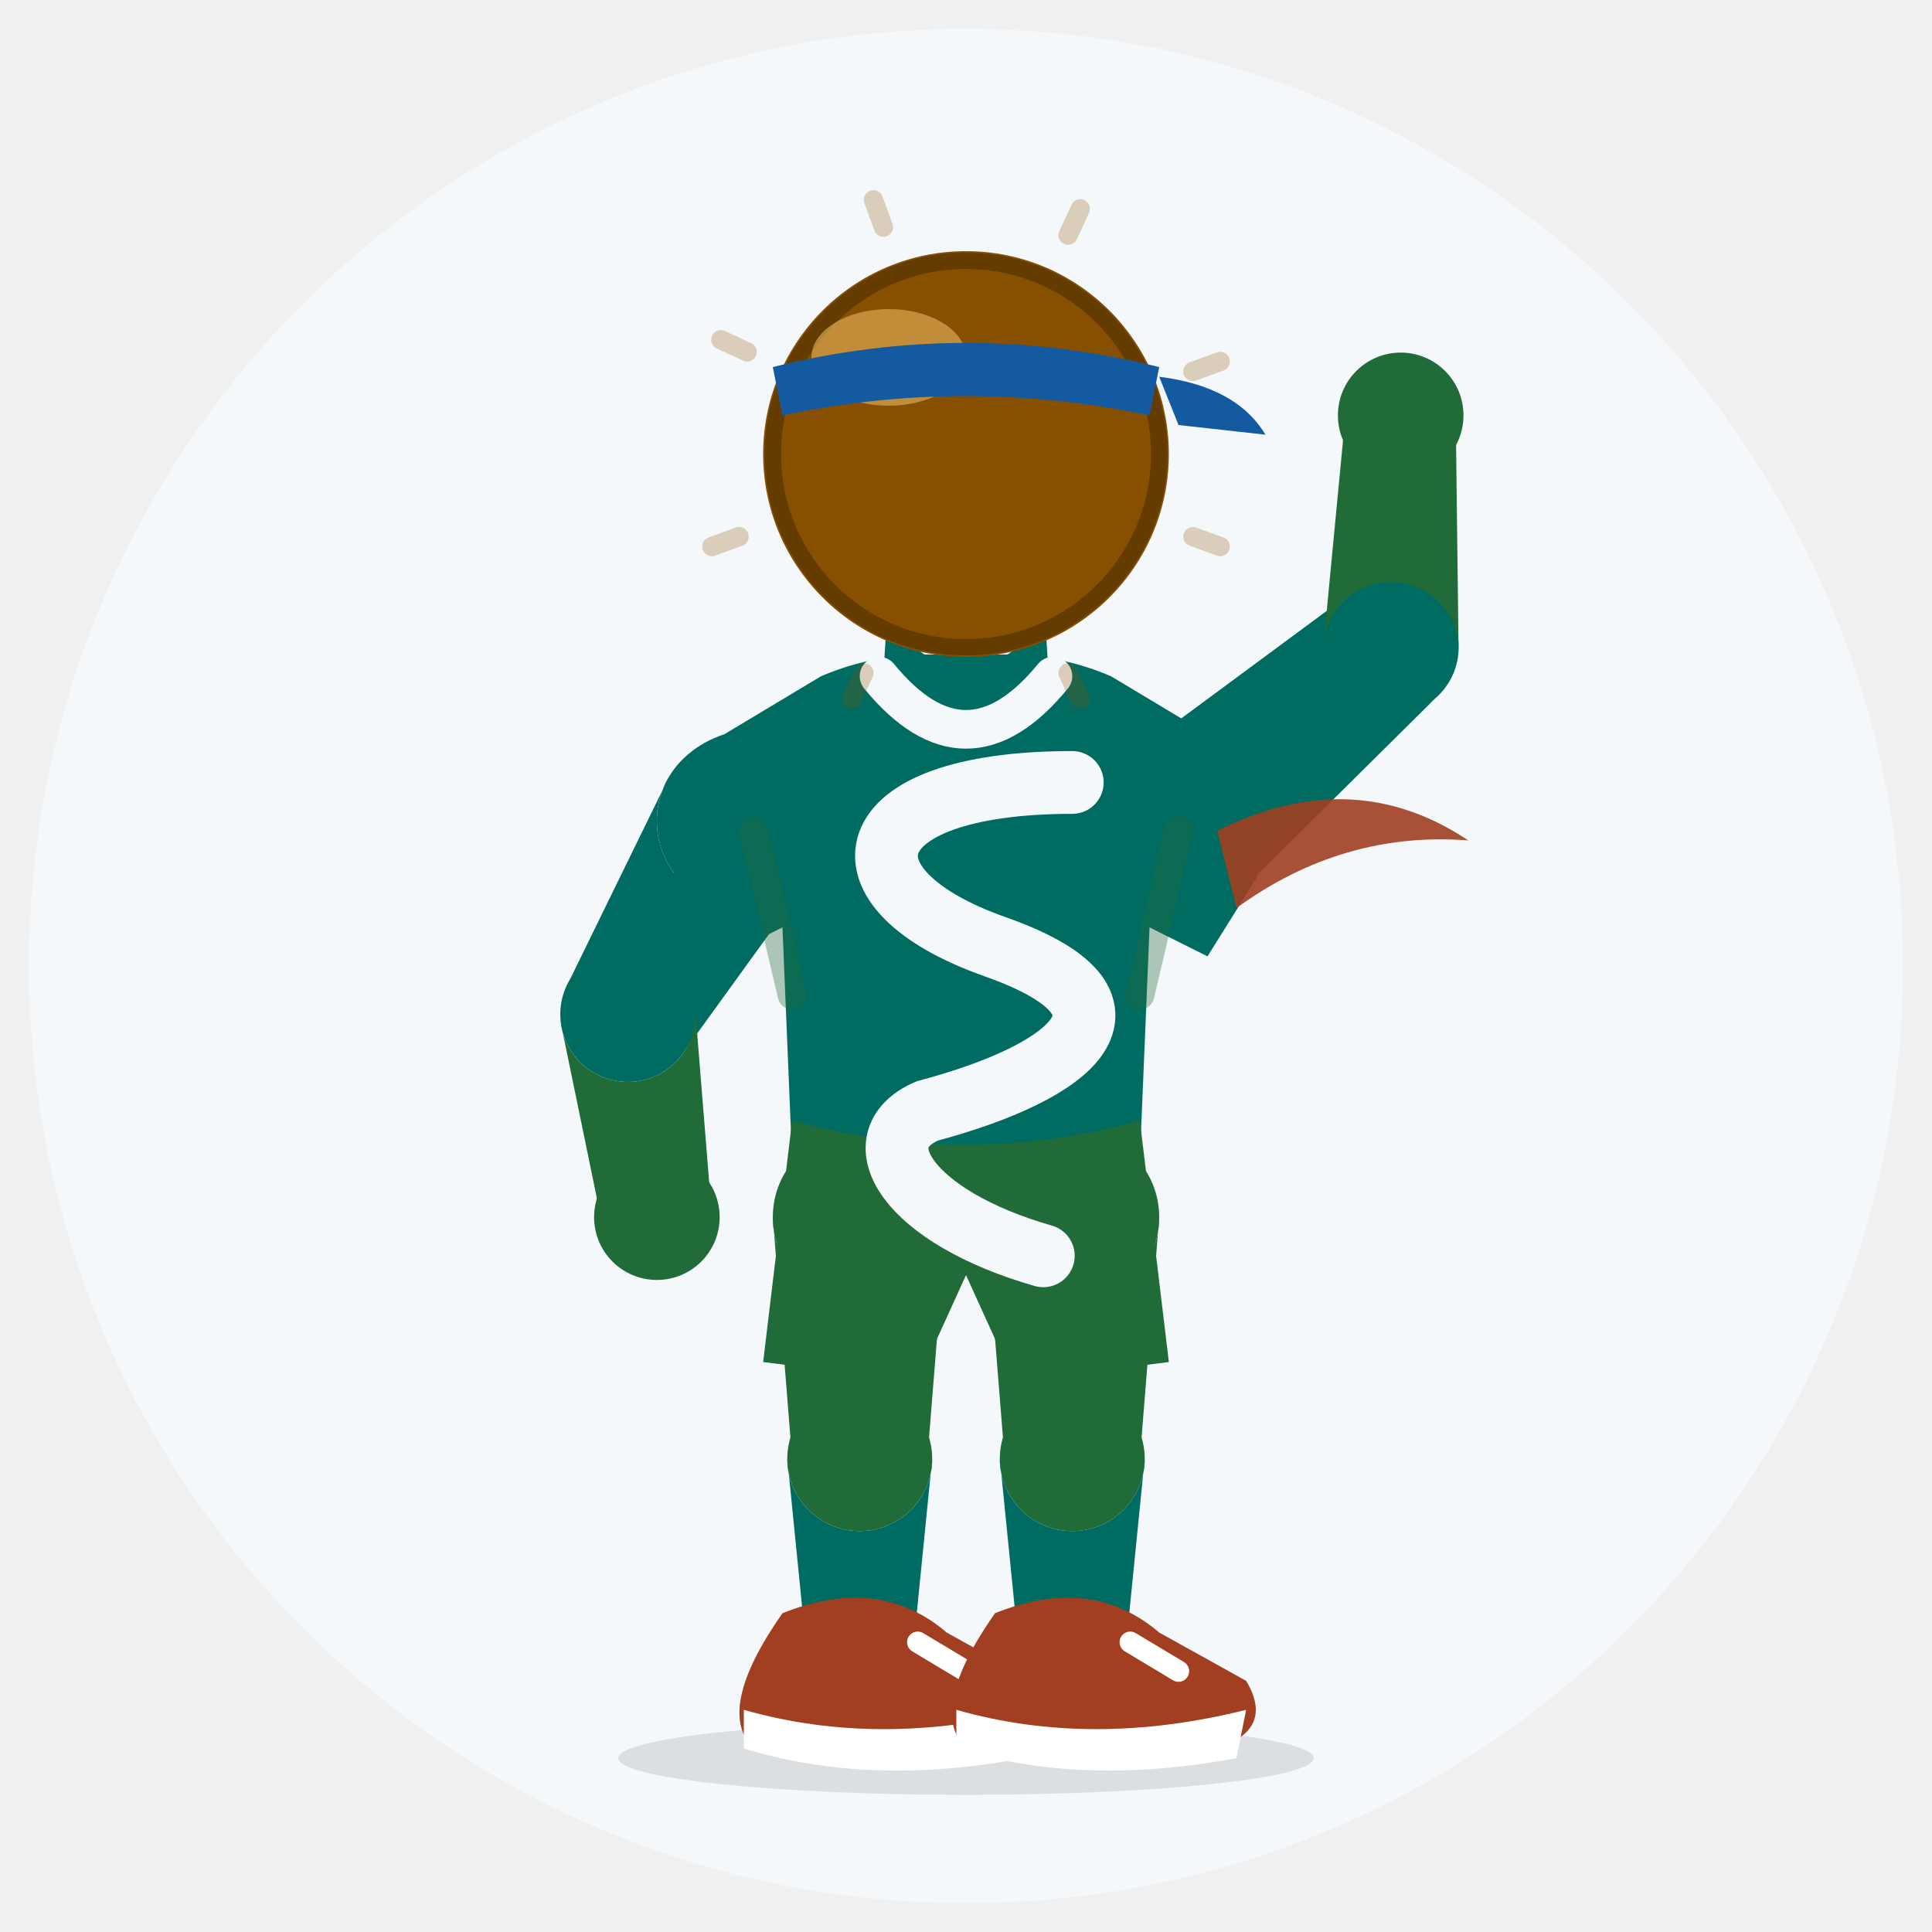
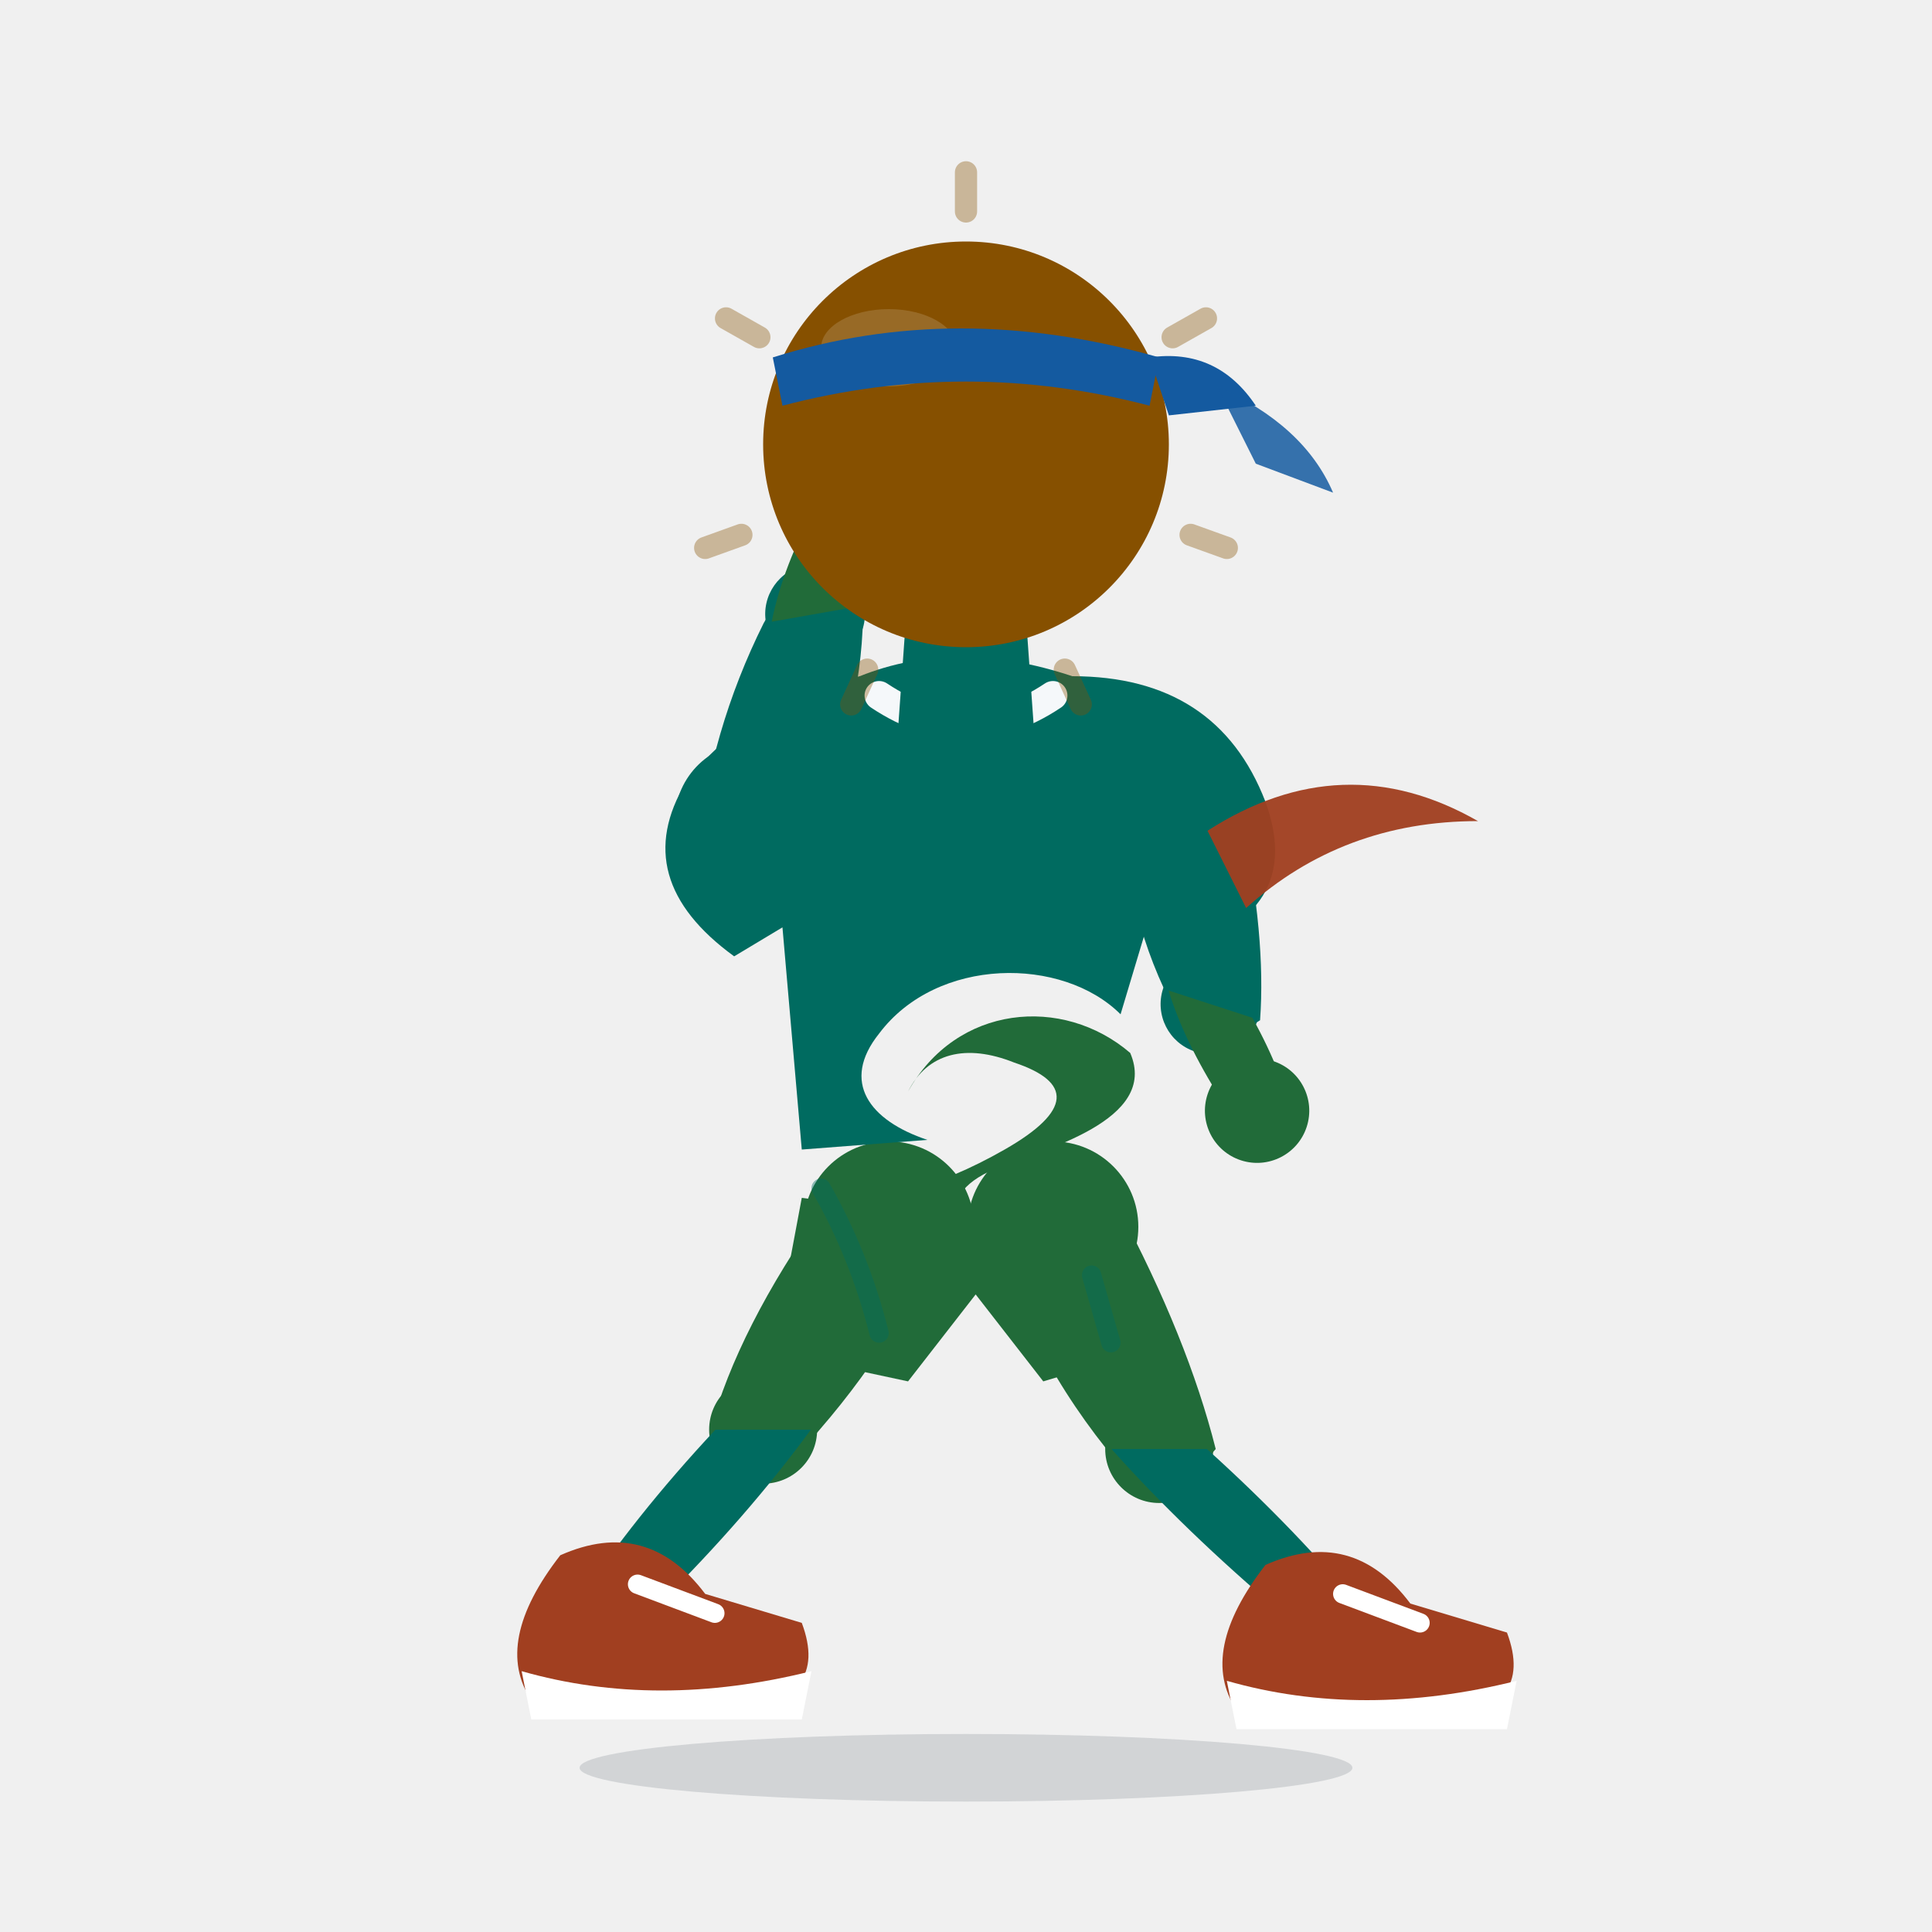
- <svg xmlns="http://www.w3.org/2000/svg" viewBox="0 0 200 200" width="96" height="96" class="trail-companion" data-pose="wave" data-theme="light">
+ <svg xmlns="http://www.w3.org/2000/svg" viewBox="0 0 200 200">
  <g class="m-character">
-     <circle cx="100" cy="100" r="97" fill="#F5F8FA" />
    <g class="m-shadow">
-       <ellipse cx="100" cy="182" rx="36" ry="3.8" fill="#17232D" opacity=".12" />
+       <ellipse cx="100" cy="183" rx="40" ry="3.5" fill="#67717B" opacity=".22" />
    </g>
    <g class="m-leg-a">
-       <circle cx="89" cy="126" r="9" fill="#216B39" />
-       <path d="M80.00,126.00 L82.00,151.00 A7,7 0 0 1 96.00,151.00 L98.00,126.00 A9,9 0 0 1 80.00,126.00Z" fill="#216B39" />
-       <circle cx="89" cy="151" r="7.5" fill="#216B39" />
-       <path d="M81.50,151.00 L83.60,172.00 A5.4,5.4 0 0 1 94.40,172.00 L96.50,151.00 A7.5,7.5 0 0 1 81.50,151.00Z" fill="#006B60" />
-       <circle cx="89" cy="172" r="5.5" fill="#006B60" />
-       <path d="M81 167 Q91 163 98 169 L107 174 Q110 179 104 181 L78 181 Q74 177 81 167Z" fill="#A13F20" />
-       <path d="M77 177 Q91 181 107 177 L106 182 Q90 185 77 181Z" fill="#FFFFFF" />
-       <path d="M95 170 L100 173" stroke="#FFFFFF" stroke-width="2.2" stroke-linecap="round" />
+       <circle cx="92" cy="127" r="8.84" fill="#216B39" />
+       <path d="M85.24 125 Q76.4 137.5 73.54 148 Q79 155.15 84.85 148 Q93.95 137.5 98.76 125Z" fill="#216B39" />
+       <circle cx="79" cy="148" r="5.59" fill="#216B39" />
+       <path d="M74.06 148 Q65.65 157.0 59.71 166 Q64 171.46 68.29 166 Q77.35 157.0 83.94 148Z" fill="#006B60" />
+       <path d="M58 161 Q67 157 73 165 L83 168 Q86 176 76 177 L55 176 Q51 170 58 161Z" fill="#A13F20" />
+       <path d="M54 173 Q68 177 84 173 L83 178 L55 178Z" fill="#FFFFFF" />
+       <path d="M66 164 L74 167" fill="none" stroke="#FFFFFF" stroke-width="2" stroke-linecap="round" />
    </g>
    <g class="m-leg-b">
-       <circle cx="111" cy="126" r="9" fill="#216B39" />
-       <path d="M102.00,126.00 L104.00,151.00 A7,7 0 0 1 118.00,151.00 L120.00,126.00 A9,9 0 0 1 102.00,126.00Z" fill="#216B39" />
-       <circle cx="111" cy="151" r="7.5" fill="#216B39" />
-       <path d="M103.50,151.00 L105.60,172.00 A5.4,5.4 0 0 1 116.40,172.00 L118.50,151.00 A7.5,7.5 0 0 1 103.50,151.00Z" fill="#006B60" />
-       <circle cx="111" cy="172" r="5.5" fill="#006B60" />
-       <path d="M103 167 Q113 163 120 169 L129 174 Q132 179 126 181 L100 181 Q96 177 103 167Z" fill="#A13F20" />
-       <path d="M99 177 Q113 181 129 177 L128 182 Q112 185 99 181Z" fill="#FFFFFF" />
-       <path d="M117 170 L122 173" stroke="#FFFFFF" stroke-width="2.2" stroke-linecap="round" />
+       <circle cx="109" cy="127" r="8.84" fill="#216B39" />
+       <path d="M102.24 125 Q105.4 138.5 114.54 150 Q120 157.15 125.85 150 Q122.95 138.5 115.76 125Z" fill="#216B39" />
+       <circle cx="120" cy="150" r="5.59" fill="#216B39" />
+       <path d="M115.06 150 Q122.65 158.5 132.71 167 Q137 172.46 141.29 167 Q134.35 158.5 124.94 150Z" fill="#006B60" />
+       <path d="M131 162 Q140 158 146 166 L156 169 Q159 177 149 178 L128 177 Q124 171 131 162Z" fill="#A13F20" />
+       <path d="M127 174 Q141 178 157 174 L156 179 L128 179Z" fill="#FFFFFF" />
+       <path d="M139 165 L147 168" fill="none" stroke="#FFFFFF" stroke-width="2" stroke-linecap="round" />
    </g>
-     <g class="m-arm-a">
-       <circle cx="77" cy="85" r="9" fill="#006B60" />
-       <path d="M69.28,80.37 L59.00,101.40 A7,7 0 0 1 71.00,108.60 L84.72,89.63 A9,9 0 0 1 69.28,80.37Z" fill="#006B60" />
-       <circle cx="65" cy="105" r="7" fill="#006B60" />
-       <path d="M58.07,105.99 L62.36,126.81 A5.7,5.7 0 0 1 73.64,125.19 L71.93,104.01 A7,7 0 0 1 58.07,105.99Z" fill="#216B39" />
-       <circle cx="68" cy="126" r="6.5" fill="#216B39" />
+     <g class="m-arm-a" transform="rotate(170 78 85)">
+       <circle cx="78" cy="85" r="8.16" fill="#006B60" />
+       <path d="M71.76 83 Q64.6 95.0 62.96 105 Q68 111.6 73.4 105 Q80.8 95.0 84.24 83Z" fill="#006B60" />
+       <circle cx="68" cy="105" r="5.16" fill="#006B60" />
+       <path d="M63.44 105 Q59.6 110.5 58.04 116 Q62 121.04 65.96 116 Q70.4 110.5 72.56 105Z" fill="#216B39" />
+       <circle cx="62" cy="116" r="5.4" fill="#216B39" />
    </g>
-     <g class="m-arm-b">
-       <circle cx="123" cy="85" r="9" fill="#006B60" />
-       <path d="M128.86,91.83 L148.56,72.31 A7,7 0 0 1 139.44,61.69 L117.14,78.17 A9,9 0 0 1 128.86,91.83Z" fill="#006B60" />
-       <circle cx="144" cy="67" r="7" fill="#006B60" />
-       <path d="M150.99,67.29 L150.70,43.24 A5.7,5.7 0 0 1 139.30,42.76 L137.01,66.71 A7,7 0 0 1 150.99,67.29Z" fill="#216B39" />
-       <circle cx="145" cy="43" r="6.5" fill="#216B39" />
-     </g>
-     <g class="m-neck">
-       <path d="M92.00,61.00 L91.00,77.00 A9,9 0 0 1 109.00,77.00 L108.00,61.00 A8,8 0 0 1 92.00,61.00Z" fill="#006B60" />
+     <g class="m-arm-b" transform="rotate(18 122 85)">
+       <circle cx="122" cy="85" r="8.16" fill="#006B60" />
+       <path d="M115.76 83 Q118.1 93.5 125.96 102 Q131 108.6 136.4 102 Q134.3 93.5 128.24 83Z" fill="#006B60" />
+       <circle cx="131" cy="102" r="5.16" fill="#006B60" />
+       <path d="M126.44 102 Q129.6 106.5 135.04 111 Q139 116.04 142.96 111 Q140.4 106.5 135.56 102Z" fill="#216B39" />
+       <circle cx="139" cy="111" r="5.4" fill="#216B39" />
    </g>
    <g class="m-torso">
-       <path d="M85 70 Q92 67 100 68 Q108 67 115 70 L125 76 Q134 79 130 91 L125 99 L119 96 L118 120 Q100 125 82 120 L81 96 L75 99 L70 91 Q66 79 75 76Z" fill="#006B60" />
-       <path d="M91 70 Q100 81 109 70" fill="none" stroke="#F5F8FA" stroke-width="4" stroke-linecap="round" />
-       <path d="M78 86 L82 103 M122 86 L118 103" stroke="#216B39" stroke-width="3" opacity=".35" stroke-linecap="round" />
-       <path d="M82 116 Q100 121 118 116 L121 141 L105 143 L100 132 L95 143 L79 141Z" fill="#216B39" />
-       <path d="M111 81 C88 81 86 92 103 98 C120 104 111 111 96 115 C89 118 94 126 108 130" fill="none" stroke="#F5F8FA" stroke-width="6.5" stroke-linecap="round" />
+       <path d="M89 70 Q99 66 111 70 Q126 70 131 83 Q135 94 123 98 L119 95 L116 105 C110 99 97 99 91 107 C87 112 90 116 96 118 L83 119 L81 96 L76 99 Q65 91 71 81 Q77 73 89 70Z" fill="#006B60" />
+       <path d="M117 109 C120 116 108 119 103 121 C96 124 98 129 111 132 Q118 135 118 140 L108 143 L101 134 L94 143 L80 140 L83 124 C90 125 97 123 104 119 C111 115 111 112 105 110 C100 108 96 109 94 113 C99 104 110 103 117 109Z" fill="#216B39" />
+       <path d="M91 72 Q100 78 109 72" fill="none" stroke="#F5F8FA" stroke-width="3" stroke-linecap="round" />
+       <path d="M85 123 Q89 130 91 138 M113 132 L115 139" fill="none" stroke="#006B60" stroke-width="2" stroke-linecap="round" opacity=".42" />
    </g>
    <g class="m-head">
-       <circle cx="100" cy="47" r="21" fill="#865000" />
-       <circle cx="100" cy="47" r="20" fill="#865000" stroke="#653C00" stroke-width="1.7" />
-       <ellipse cx="92" cy="37" rx="8" ry="5" fill="#F7C56C" opacity=".52" />
-       <path d="M123.49 55.55 L126.31 56.58" stroke="#865000" stroke-width="2" opacity=".25" stroke-linecap="round" />
-       <path d="M110.57 69.66 L111.83 72.38" stroke="#865000" stroke-width="2" opacity=".25" stroke-linecap="round" />
-       <path d="M89.43 69.66 L88.17 72.38" stroke="#865000" stroke-width="2" opacity=".25" stroke-linecap="round" />
-       <path d="M76.51 55.55 L73.69 56.58" stroke="#865000" stroke-width="2" opacity=".25" stroke-linecap="round" />
-       <path d="M77.34 36.43 L74.62 35.17" stroke="#865000" stroke-width="2" opacity=".25" stroke-linecap="round" />
-       <path d="M91.45 23.51 L90.42 20.69" stroke="#865000" stroke-width="2" opacity=".25" stroke-linecap="round" />
-       <path d="M110.57 24.34 L111.83 21.62" stroke="#865000" stroke-width="2" opacity=".25" stroke-linecap="round" />
-       <path d="M123.49 38.45 L126.31 37.42" stroke="#865000" stroke-width="2" opacity=".25" stroke-linecap="round" />
-       <path d="M80 38 Q100 33 120 38 L119 43 Q100 39 81 43Z" fill="#145AA0" />
-       <path d="M120 39 Q128 40 131 45 L122 44Z" fill="#145AA0" />
+       <path d="M94 61 L93 75 Q100 80 107 75 L106 61Z" fill="#006B60" />
+       <path d="M100.0 21.89 L100.0 17.84" fill="none" stroke="#865000" stroke-width="2.3" stroke-linecap="round" opacity=".36" />
+       <path d="M121.39 34.91 L124.84 32.96" fill="none" stroke="#865000" stroke-width="2.3" stroke-linecap="round" opacity=".36" />
+       <path d="M123.25 55.37 L127.0 56.72" fill="none" stroke="#865000" stroke-width="2.3" stroke-linecap="round" opacity=".36" />
+       <path d="M110.23 69.32 L111.88 72.92" fill="none" stroke="#865000" stroke-width="2.3" stroke-linecap="round" opacity=".36" />
+       <path d="M89.77 69.32 L88.12 72.92" fill="none" stroke="#865000" stroke-width="2.3" stroke-linecap="round" opacity=".36" />
+       <path d="M76.75 55.37 L73.0 56.72" fill="none" stroke="#865000" stroke-width="2.3" stroke-linecap="round" opacity=".36" />
+       <path d="M78.61 34.91 L75.16 32.96" fill="none" stroke="#865000" stroke-width="2.3" stroke-linecap="round" opacity=".36" />
+       <circle cx="100" cy="46" r="21" fill="#865000" />
+       <ellipse cx="92" cy="36" rx="7" ry="4" fill="#FFFFFF" opacity=".15" />
+       <path d="M80 37 Q99 31 120 37 L119 42 Q100 37 81 42Z" fill="#145AA0" />
+       <path d="M119 37 Q126 36 130 42 L121 43Z" fill="#145AA0" />
+       <path d="M126 40 Q135 44 138 51 L130 48Z" fill="#145AA0" opacity=".85" />
    </g>
    <g class="m-ribbon">
-       <path d="M126 86 Q140 79 152 87 Q139 86 128 94Z" fill="#A13F20" opacity=".9" />
+       <path d="M125 86 Q139 77 153 85 Q139 85 129 94Z" fill="#A13F20" opacity=".95" />
    </g>
  </g>
</svg>
